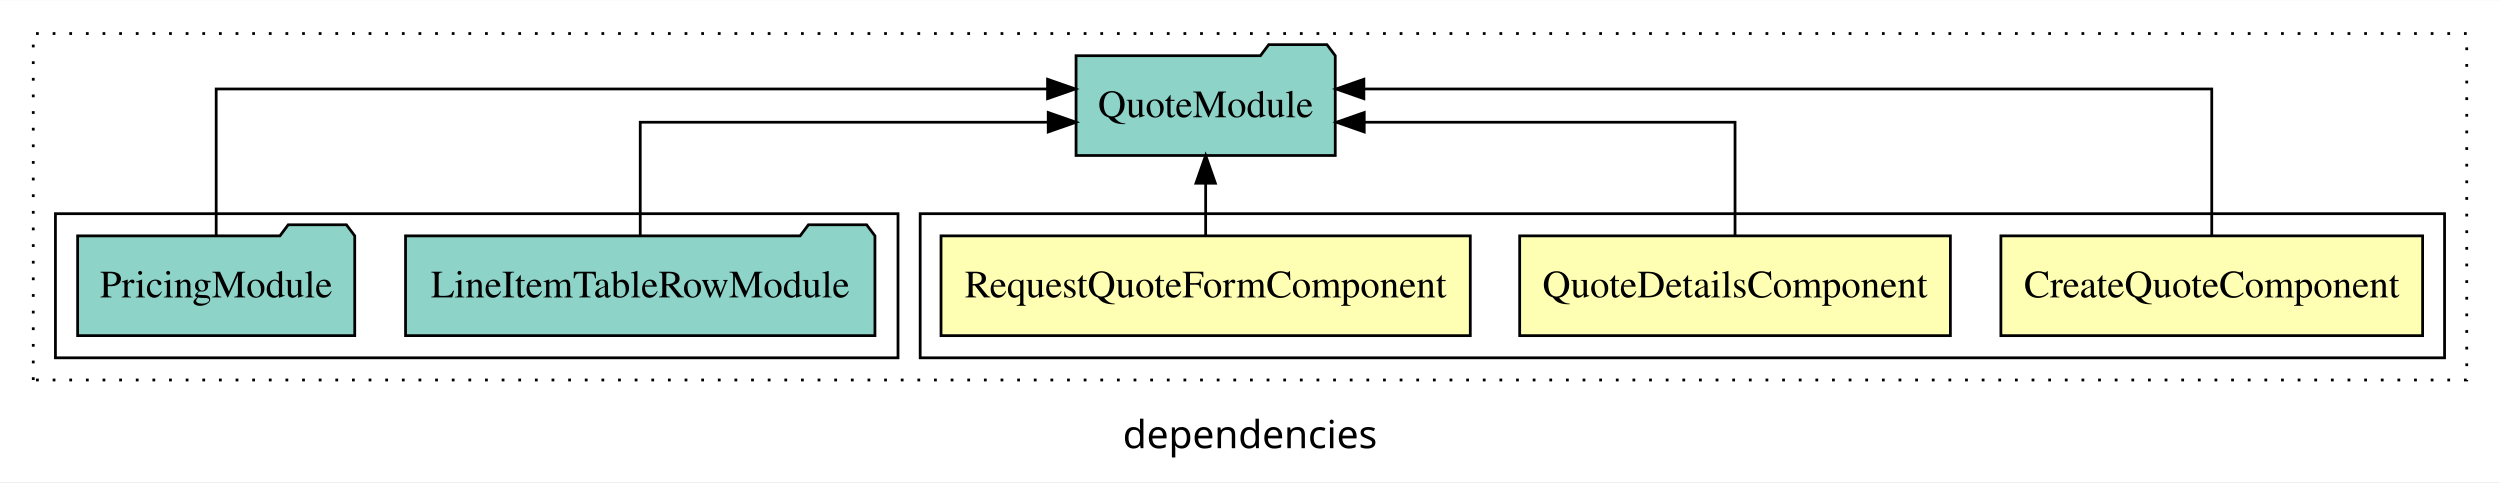
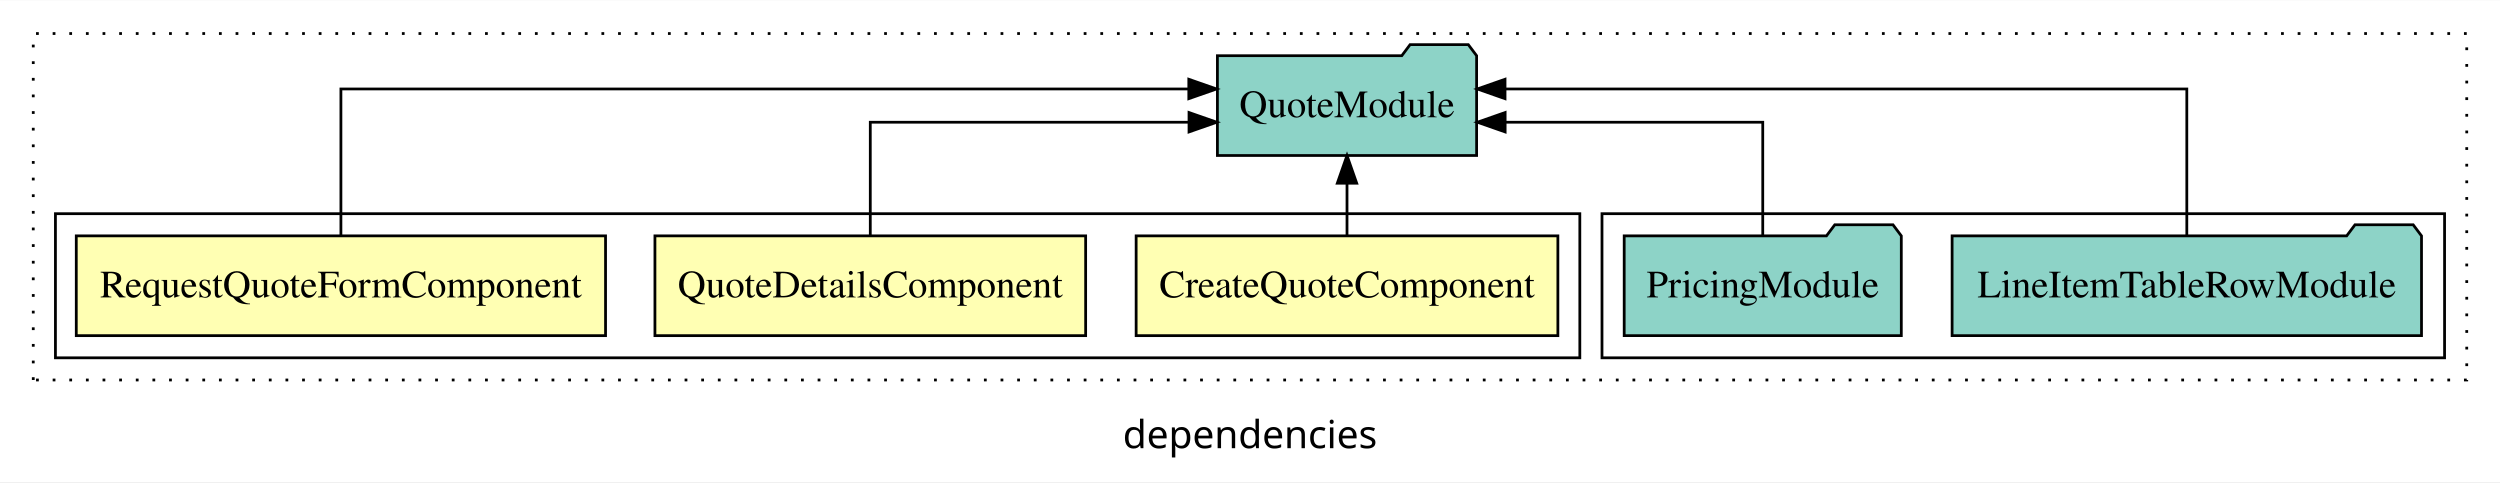
<svg xmlns="http://www.w3.org/2000/svg" width="902pt" height="174pt" viewBox="0.00 0.00 902.00 173.80">
  <g id="graph0" class="graph" transform="scale(1 1) rotate(0) translate(4 169.8)">
    <polygon fill="white" stroke="transparent" points="-4,4 -4,-169.8 898,-169.8 898,4 -4,4" />
    <text text-anchor="middle" x="447" y="-8.2" font-family="sans-serif" font-size="14.00">dependencies</text>
    <g id="clust1" class="cluster">
      <polygon fill="none" stroke="black" stroke-dasharray="1,5" points="8,-32.8 8,-157.8 886,-157.8 886,-32.8 8,-32.8" />
    </g>
+     <g id="clust6" class="cluster">
+       <polygon fill="none" stroke="black" points="574,-40.8 574,-92.8 878,-92.8 878,-40.8 574,-40.8" />
+     </g>
    <g id="clust2" class="cluster">
-       <polygon fill="none" stroke="black" points="328,-40.8 328,-92.8 878,-92.8 878,-40.8 328,-40.8" />
-     </g>
-     <g id="clust6" class="cluster">
-       <polygon fill="none" stroke="black" points="16,-40.8 16,-92.8 320,-92.8 320,-40.8 16,-40.8" />
+       <polygon fill="none" stroke="black" points="16,-40.8 16,-92.8 566,-92.8 566,-40.8 16,-40.8" />
    </g>
    <g id="node1" class="node">
-       <polygon fill="#ffffb3" stroke="black" points="870.08,-84.8 717.92,-84.8 717.92,-48.8 870.08,-48.8 870.08,-84.8" />
-       <text text-anchor="middle" x="794" y="-62.6" font-family="Times,serif" font-size="14.00">CreateQuoteComponent</text>
+       <polygon fill="#ffffb3" stroke="black" points="558.08,-84.8 405.92,-84.8 405.92,-48.8 558.08,-48.8 558.08,-84.8" />
+       <text text-anchor="middle" x="482" y="-62.6" font-family="Times,serif" font-size="14.00">CreateQuoteComponent</text>
    </g>
    <g id="node4" class="node">
-       <polygon fill="#8dd3c7" stroke="black" points="477.76,-149.8 474.76,-153.8 453.76,-153.8 450.76,-149.8 384.24,-149.8 384.24,-113.8 477.76,-113.8 477.76,-149.8" />
-       <text text-anchor="middle" x="431" y="-127.6" font-family="Times,serif" font-size="14.00">QuoteModule</text>
+       <polygon fill="#8dd3c7" stroke="black" points="528.76,-149.8 525.76,-153.8 504.76,-153.8 501.76,-149.8 435.24,-149.8 435.24,-113.8 528.76,-113.8 528.76,-149.8" />
+       <text text-anchor="middle" x="482" y="-127.6" font-family="Times,serif" font-size="14.00">QuoteModule</text>
    </g>
    <g id="edge1" class="edge">
-       <path fill="none" stroke="black" d="M794,-85.08C794,-106.12 794,-137.8 794,-137.8 794,-137.8 488.08,-137.8 488.08,-137.8" />
-       <polygon fill="black" stroke="black" points="488.08,-134.3 478.08,-137.8 488.08,-141.3 488.08,-134.3" />
+       <path fill="none" stroke="black" d="M482,-84.91C482,-84.91 482,-103.79 482,-103.79" />
+       <polygon fill="black" stroke="black" points="478.5,-103.79 482,-113.79 485.5,-103.79 478.5,-103.79" />
    </g>
    <g id="node2" class="node">
-       <polygon fill="#ffffb3" stroke="black" points="699.7,-84.8 544.3,-84.8 544.3,-48.8 699.7,-48.8 699.7,-84.8" />
-       <text text-anchor="middle" x="622" y="-62.6" font-family="Times,serif" font-size="14.00">QuoteDetailsComponent</text>
+       <polygon fill="#ffffb3" stroke="black" points="387.7,-84.8 232.3,-84.8 232.3,-48.8 387.7,-48.8 387.7,-84.8" />
+       <text text-anchor="middle" x="310" y="-62.6" font-family="Times,serif" font-size="14.00">QuoteDetailsComponent</text>
    </g>
    <g id="edge2" class="edge">
-       <path fill="none" stroke="black" d="M622,-84.82C622,-102.17 622,-125.8 622,-125.8 622,-125.8 488.21,-125.8 488.21,-125.8" />
-       <polygon fill="black" stroke="black" points="488.21,-122.3 478.21,-125.8 488.21,-129.3 488.21,-122.3" />
+       <path fill="none" stroke="black" d="M310,-84.82C310,-102.17 310,-125.8 310,-125.8 310,-125.8 425,-125.8 425,-125.8" />
+       <polygon fill="black" stroke="black" points="425,-129.3 435,-125.8 425,-122.3 425,-129.3" />
    </g>
    <g id="node3" class="node">
-       <polygon fill="#ffffb3" stroke="black" points="526.48,-84.8 335.52,-84.8 335.52,-48.8 526.48,-48.8 526.48,-84.8" />
-       <text text-anchor="middle" x="431" y="-62.6" font-family="Times,serif" font-size="14.00">RequestQuoteFormComponent</text>
+       <polygon fill="#ffffb3" stroke="black" points="214.48,-84.8 23.52,-84.8 23.52,-48.8 214.48,-48.8 214.48,-84.8" />
+       <text text-anchor="middle" x="119" y="-62.6" font-family="Times,serif" font-size="14.00">RequestQuoteFormComponent</text>
    </g>
    <g id="edge3" class="edge">
-       <path fill="none" stroke="black" d="M431,-84.91C431,-84.91 431,-103.79 431,-103.79" />
-       <polygon fill="black" stroke="black" points="427.5,-103.79 431,-113.79 434.5,-103.79 427.5,-103.79" />
+       <path fill="none" stroke="black" d="M119,-85.08C119,-106.12 119,-137.8 119,-137.8 119,-137.8 424.92,-137.8 424.92,-137.8" />
+       <polygon fill="black" stroke="black" points="424.92,-141.3 434.92,-137.8 424.92,-134.3 424.92,-141.3" />
    </g>
    <g id="node5" class="node">
-       <polygon fill="#8dd3c7" stroke="black" points="311.68,-84.8 308.68,-88.8 287.68,-88.8 284.68,-84.8 142.32,-84.8 142.32,-48.8 311.68,-48.8 311.68,-84.8" />
-       <text text-anchor="middle" x="227" y="-62.6" font-family="Times,serif" font-size="14.00">LineItemTableRowModule</text>
+       <polygon fill="#8dd3c7" stroke="black" points="869.68,-84.8 866.68,-88.8 845.68,-88.8 842.68,-84.8 700.32,-84.8 700.32,-48.8 869.68,-48.8 869.68,-84.8" />
+       <text text-anchor="middle" x="785" y="-62.6" font-family="Times,serif" font-size="14.00">LineItemTableRowModule</text>
    </g>
    <g id="edge4" class="edge">
-       <path fill="none" stroke="black" d="M227,-84.82C227,-102.17 227,-125.8 227,-125.8 227,-125.8 374.2,-125.8 374.2,-125.8" />
-       <polygon fill="black" stroke="black" points="374.2,-129.3 384.2,-125.8 374.2,-122.3 374.2,-129.3" />
+       <path fill="none" stroke="black" d="M785,-85.08C785,-106.12 785,-137.8 785,-137.8 785,-137.8 539.01,-137.8 539.01,-137.8" />
+       <polygon fill="black" stroke="black" points="539.01,-134.3 529.01,-137.8 539.01,-141.3 539.01,-134.3" />
    </g>
    <g id="node6" class="node">
-       <polygon fill="#8dd3c7" stroke="black" points="123.99,-84.8 120.99,-88.8 99.99,-88.8 96.99,-84.8 24.01,-84.8 24.01,-48.8 123.99,-48.8 123.99,-84.8" />
-       <text text-anchor="middle" x="74" y="-62.6" font-family="Times,serif" font-size="14.00">PricingModule</text>
+       <polygon fill="#8dd3c7" stroke="black" points="681.99,-84.8 678.99,-88.8 657.99,-88.8 654.99,-84.8 582.01,-84.8 582.01,-48.8 681.99,-48.8 681.99,-84.8" />
+       <text text-anchor="middle" x="632" y="-62.6" font-family="Times,serif" font-size="14.00">PricingModule</text>
    </g>
    <g id="edge5" class="edge">
-       <path fill="none" stroke="black" d="M74,-85.08C74,-106.12 74,-137.8 74,-137.8 74,-137.8 373.96,-137.8 373.96,-137.8" />
-       <polygon fill="black" stroke="black" points="373.96,-141.3 383.96,-137.8 373.96,-134.3 373.96,-141.3" />
+       <path fill="none" stroke="black" d="M632,-84.82C632,-102.17 632,-125.8 632,-125.8 632,-125.8 539.05,-125.8 539.05,-125.8" />
+       <polygon fill="black" stroke="black" points="539.05,-122.3 529.05,-125.8 539.05,-129.3 539.05,-122.3" />
    </g>
  </g>
</svg>
